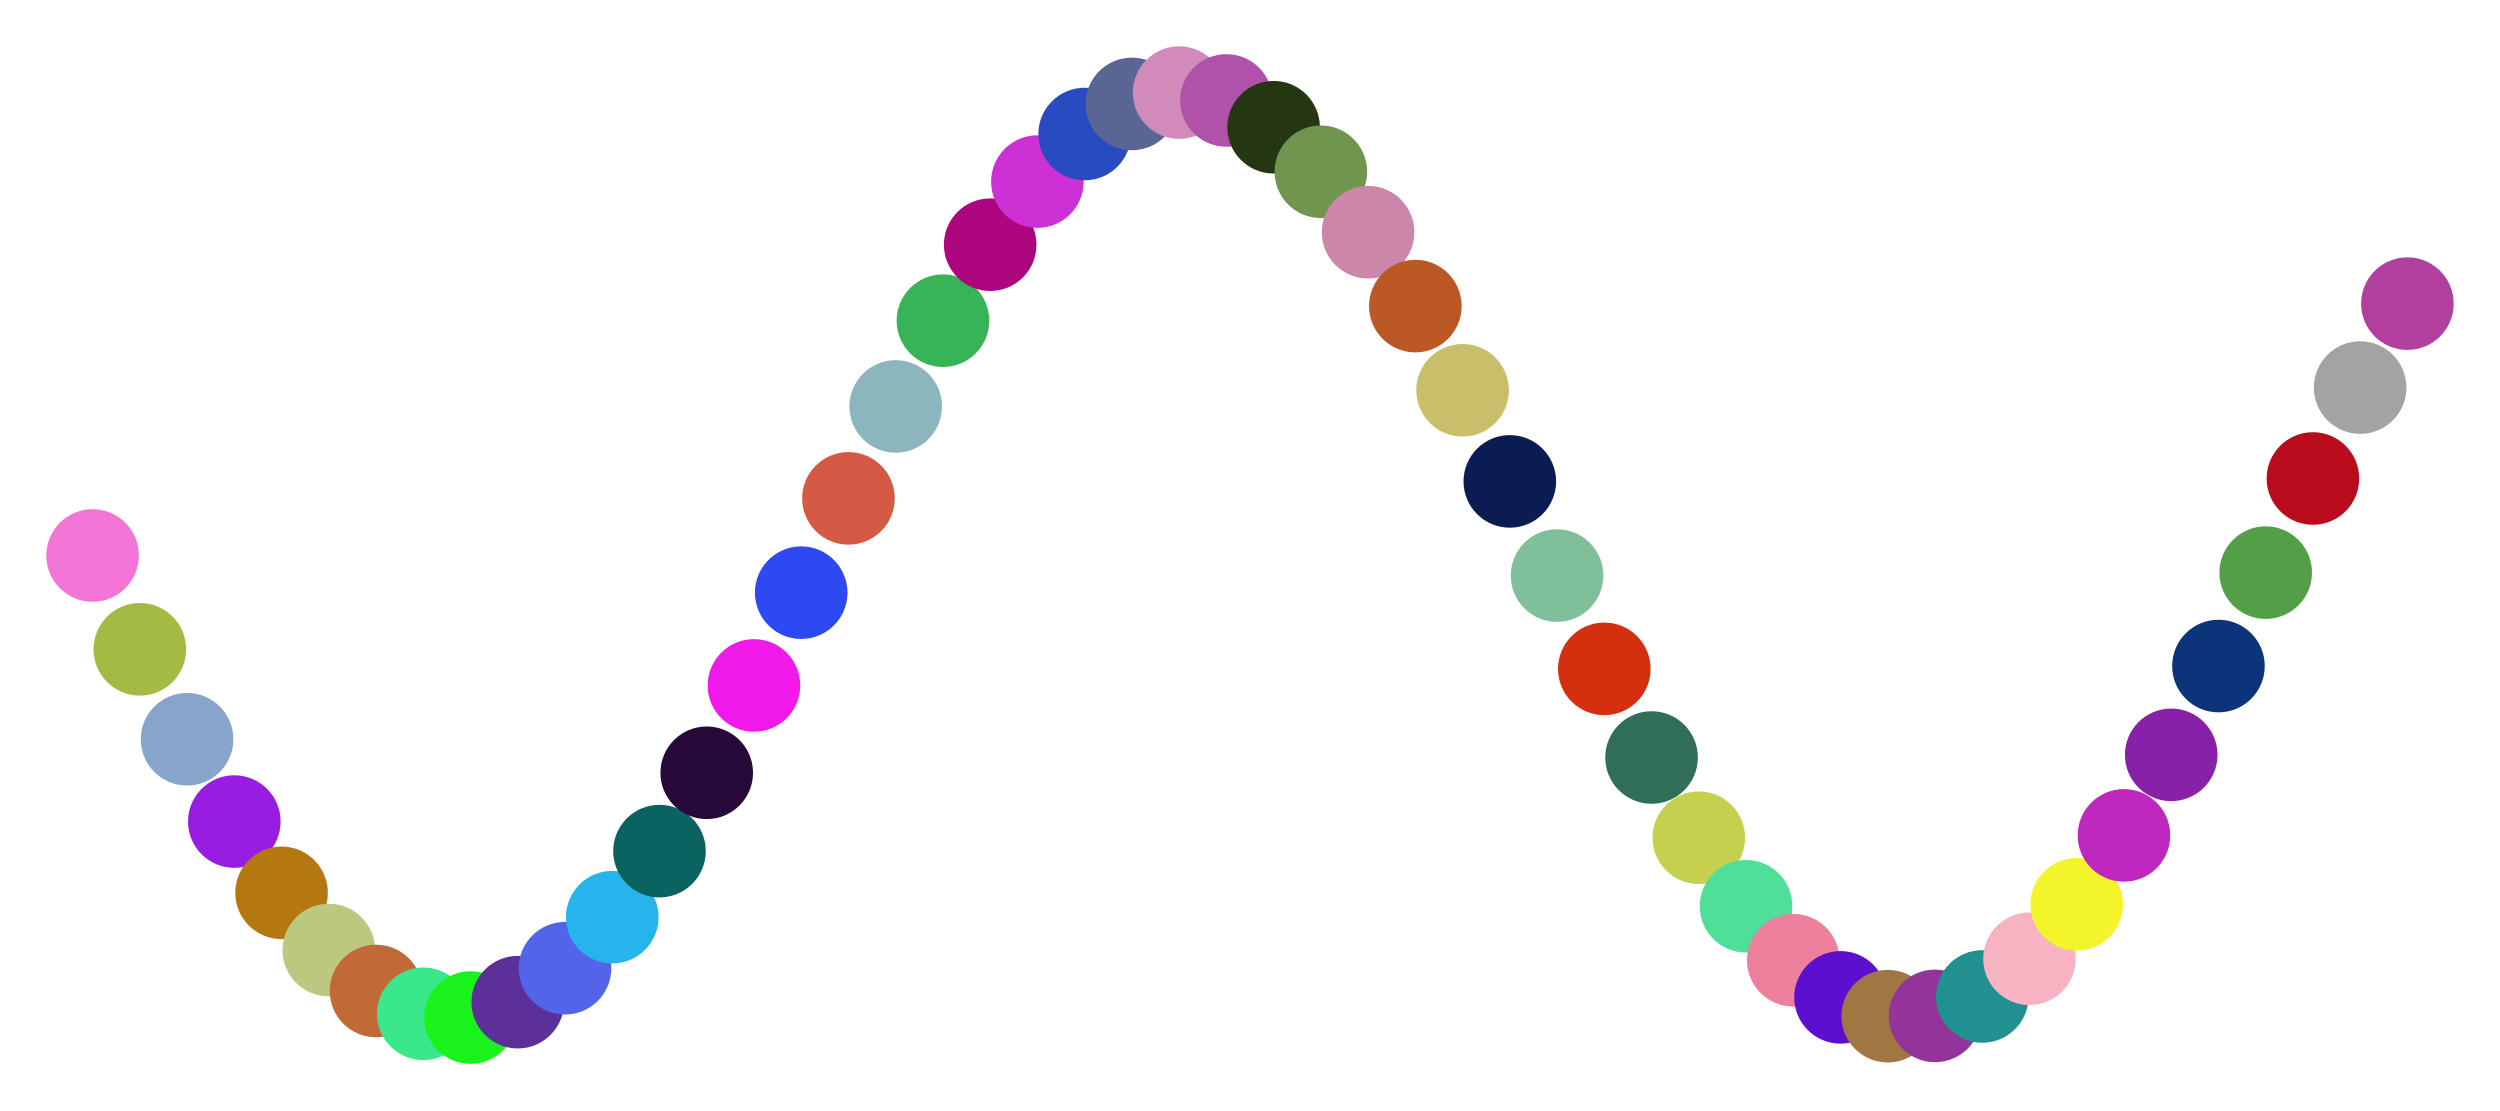
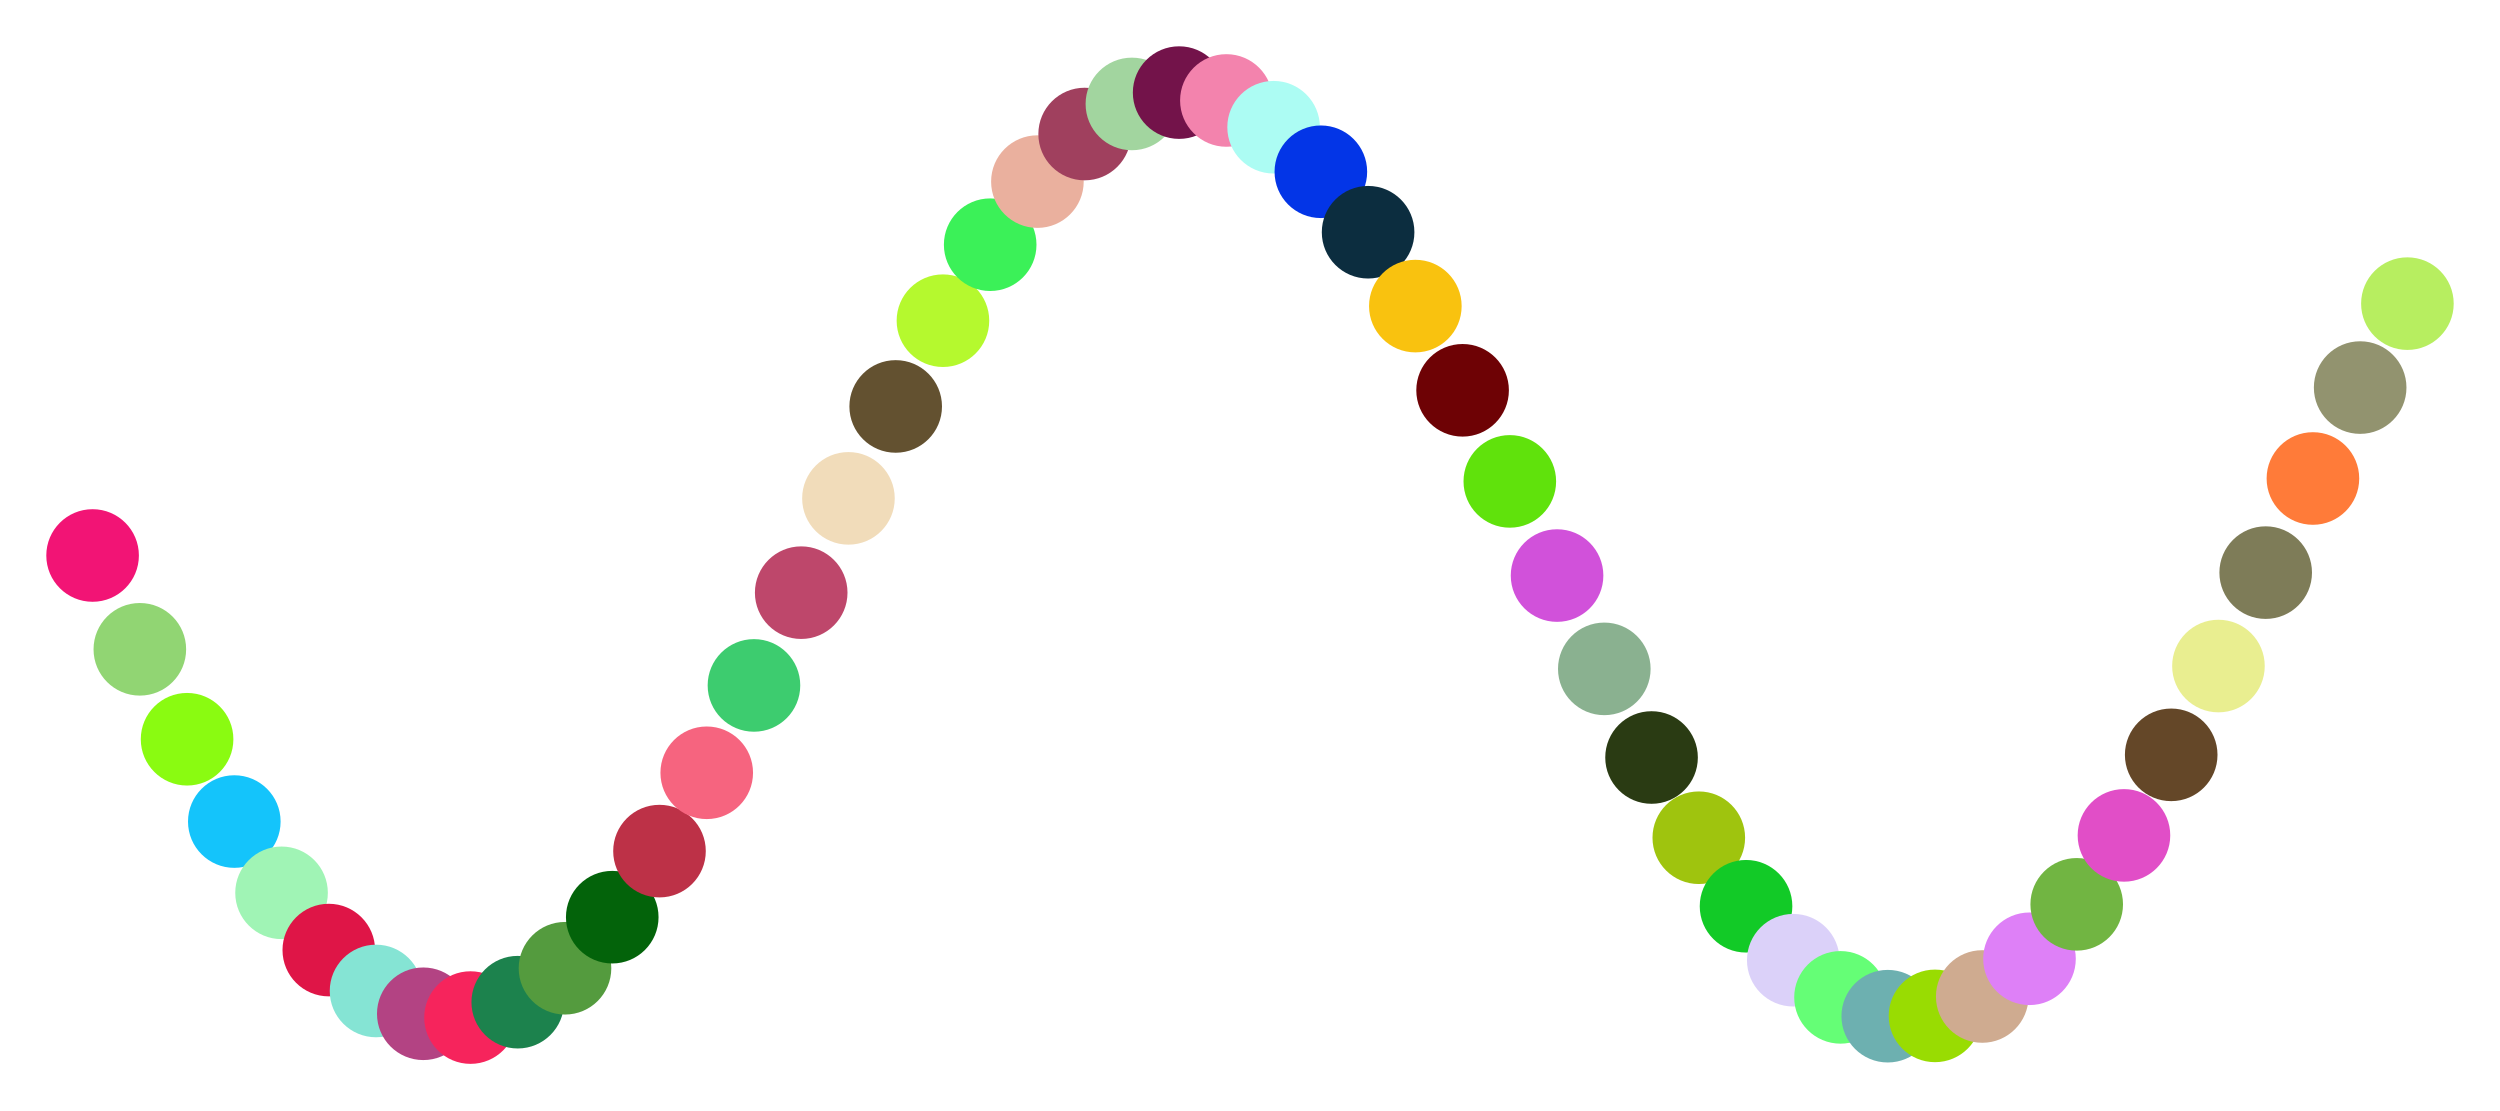
<svg xmlns="http://www.w3.org/2000/svg" width="200" height="88.812" viewBox="-4 26.003 108 47.958" version="1.1">
  <g>
-     <circle cx="0" cy="50" r="2" fill="#f275d6" />
-     <circle cx="2.041" cy="54.053" r="2" fill="#a3ba43" />
-     <circle cx="4.082" cy="57.938" r="2" fill="#88a4cb" />
-     <circle cx="6.122" cy="61.494" r="2" fill="#991ce3" />
-     <circle cx="8.163" cy="64.573" r="2" fill="#b57810" />
-     <circle cx="10.204" cy="67.046" r="2" fill="#bcc780" />
-     <circle cx="12.245" cy="68.813" r="2" fill="#c26a35" />
-     <circle cx="14.286" cy="69.798" r="2" fill="#3ae78a" />
-     <circle cx="16.326" cy="69.962" r="2" fill="#1af31b" />
-     <circle cx="18.367" cy="69.297" r="2" fill="#5c3099" />
-     <circle cx="20.408" cy="67.831" r="2" fill="#5364ea" />
-     <circle cx="22.449" cy="65.625" r="2" fill="#27b4ed" />
-     <circle cx="24.49" cy="62.771" r="2" fill="#0b6360" />
-     <circle cx="26.531" cy="59.387" r="2" fill="#260938" />
-     <circle cx="28.571" cy="55.613" r="2" fill="#f119ea" />
-     <circle cx="30.612" cy="51.606" r="2" fill="#2e49f3" />
-     <circle cx="32.653" cy="47.532" r="2" fill="#d55a44" />
-     <circle cx="34.694" cy="43.561" r="2" fill="#8cb6bd" />
-     <circle cx="36.735" cy="39.857" r="2" fill="#38b357" />
-     <circle cx="38.776" cy="36.574" r="2" fill="#ac057d" />
-     <circle cx="40.816" cy="33.848" r="2" fill="#cd31d5" />
-     <circle cx="42.857" cy="31.793" r="2" fill="#284bc2" />
-     <circle cx="44.898" cy="30.493" r="2" fill="#596694" />
-     <circle cx="46.939" cy="30.003" r="2" fill="#d08bba" />
-     <circle cx="48.98" cy="30.343" r="2" fill="#b052a9" />
-     <circle cx="51.02" cy="31.499" r="2" fill="#253612" />
-     <circle cx="53.061" cy="33.423" r="2" fill="#70954e" />
-     <circle cx="55.102" cy="36.035" r="2" fill="#cb87aa" />
-     <circle cx="57.143" cy="39.226" r="2" fill="#bb5825" />
-     <circle cx="59.184" cy="42.864" r="2" fill="#c9be6a" />
-     <circle cx="61.224" cy="46.799" r="2" fill="#0a1d52" />
-     <circle cx="63.265" cy="50.867" r="2" fill="#7fbf9a" />
-     <circle cx="65.306" cy="54.898" r="2" fill="#d42f0e" />
-     <circle cx="67.347" cy="58.727" r="2" fill="#316e58" />
-     <circle cx="69.388" cy="62.193" r="2" fill="#c4d04e" />
-     <circle cx="71.429" cy="65.153" r="2" fill="#4edf99" />
-     <circle cx="73.469" cy="67.484" r="2" fill="#ee7f9d" />
-     <circle cx="75.51" cy="69.089" r="2" fill="#5c0fce" />
-     <circle cx="77.551" cy="69.902" r="2" fill="#a07743" />
-     <circle cx="79.592" cy="69.889" r="2" fill="#92349a" />
-     <circle cx="81.633" cy="69.051" r="2" fill="#209090" />
-     <circle cx="83.674" cy="67.422" r="2" fill="#f8b3c3" />
-     <circle cx="85.714" cy="65.07" r="2" fill="#f3f42a" />
-     <circle cx="87.755" cy="62.092" r="2" fill="#be28be" />
-     <circle cx="89.796" cy="58.612" r="2" fill="#8921a8" />
-     <circle cx="91.837" cy="54.776" r="2" fill="#0b347a" />
-     <circle cx="93.878" cy="50.74" r="2" fill="#539f47" />
-     <circle cx="95.918" cy="46.674" r="2" fill="#b90d1e" />
-     <circle cx="97.959" cy="42.746" r="2" fill="#a5a2a4" />
-     <circle cx="100" cy="39.12" r="2" fill="#b13f9e" />
+     <circle cx="0" cy="50" r="2" fill="#f21475" />
+     <circle cx="2.041" cy="54.053" r="2" fill="#91d573" />
+     <circle cx="4.082" cy="57.938" r="2" fill="#8afb11" />
+     <circle cx="6.122" cy="61.494" r="2" fill="#14c4fb" />
+     <circle cx="8.163" cy="64.573" r="2" fill="#a0f4b5" />
+     <circle cx="10.204" cy="67.046" r="2" fill="#df1547" />
+     <circle cx="12.245" cy="68.813" r="2" fill="#85e4d4" />
+     <circle cx="14.286" cy="69.798" r="2" fill="#b34383" />
+     <circle cx="16.326" cy="69.962" r="2" fill="#f6245c" />
+     <circle cx="18.367" cy="69.297" r="2" fill="#1c824d" />
+     <circle cx="20.408" cy="67.831" r="2" fill="#549b3e" />
+     <circle cx="22.449" cy="65.625" r="2" fill="#03630a" />
+     <circle cx="24.49" cy="62.771" r="2" fill="#bd3147" />
+     <circle cx="26.531" cy="59.387" r="2" fill="#f6647f" />
+     <circle cx="28.571" cy="55.613" r="2" fill="#3dcc6f" />
+     <circle cx="30.612" cy="51.606" r="2" fill="#be476b" />
+     <circle cx="32.653" cy="47.532" r="2" fill="#f1dcba" />
+     <circle cx="34.694" cy="43.561" r="2" fill="#635130" />
+     <circle cx="36.735" cy="39.857" r="2" fill="#b5f92e" />
+     <circle cx="38.776" cy="36.574" r="2" fill="#3bf158" />
+     <circle cx="40.816" cy="33.848" r="2" fill="#eab09e" />
+     <circle cx="42.857" cy="31.793" r="2" fill="#a0405e" />
+     <circle cx="44.898" cy="30.493" r="2" fill="#a2d59f" />
+     <circle cx="46.939" cy="30.003" r="2" fill="#73134a" />
+     <circle cx="48.98" cy="30.343" r="2" fill="#f383ad" />
+     <circle cx="51.02" cy="31.499" r="2" fill="#acfcf3" />
+     <circle cx="53.061" cy="33.423" r="2" fill="#0335e7" />
+     <circle cx="55.102" cy="36.035" r="2" fill="#0c2d3f" />
+     <circle cx="57.143" cy="39.226" r="2" fill="#f9c20f" />
+     <circle cx="59.184" cy="42.864" r="2" fill="#6e0205" />
+     <circle cx="61.224" cy="46.799" r="2" fill="#60e20c" />
+     <circle cx="63.265" cy="50.867" r="2" fill="#d151da" />
+     <circle cx="65.306" cy="54.898" r="2" fill="#8ab190" />
+     <circle cx="67.347" cy="58.727" r="2" fill="#2a3b13" />
+     <circle cx="69.388" cy="62.193" r="2" fill="#9fc40e" />
+     <circle cx="71.429" cy="65.153" r="2" fill="#12ca27" />
+     <circle cx="73.469" cy="67.484" r="2" fill="#dbd1f9" />
+     <circle cx="75.51" cy="69.089" r="2" fill="#65fe76" />
+     <circle cx="77.551" cy="69.902" r="2" fill="#6db0b0" />
+     <circle cx="79.592" cy="69.889" r="2" fill="#99dc02" />
+     <circle cx="81.633" cy="69.051" r="2" fill="#cfab90" />
+     <circle cx="83.674" cy="67.422" r="2" fill="#de80f7" />
+     <circle cx="85.714" cy="65.07" r="2" fill="#71b542" />
+     <circle cx="87.755" cy="62.092" r="2" fill="#e14ec7" />
+     <circle cx="89.796" cy="58.612" r="2" fill="#644728" />
+     <circle cx="91.837" cy="54.776" r="2" fill="#e9ee90" />
+     <circle cx="93.878" cy="50.74" r="2" fill="#7e7c58" />
+     <circle cx="95.918" cy="46.674" r="2" fill="#ff7b39" />
+     <circle cx="97.959" cy="42.746" r="2" fill="#92936f" />
+     <circle cx="100" cy="39.12" r="2" fill="#b7ee60" />
  </g>
</svg>
